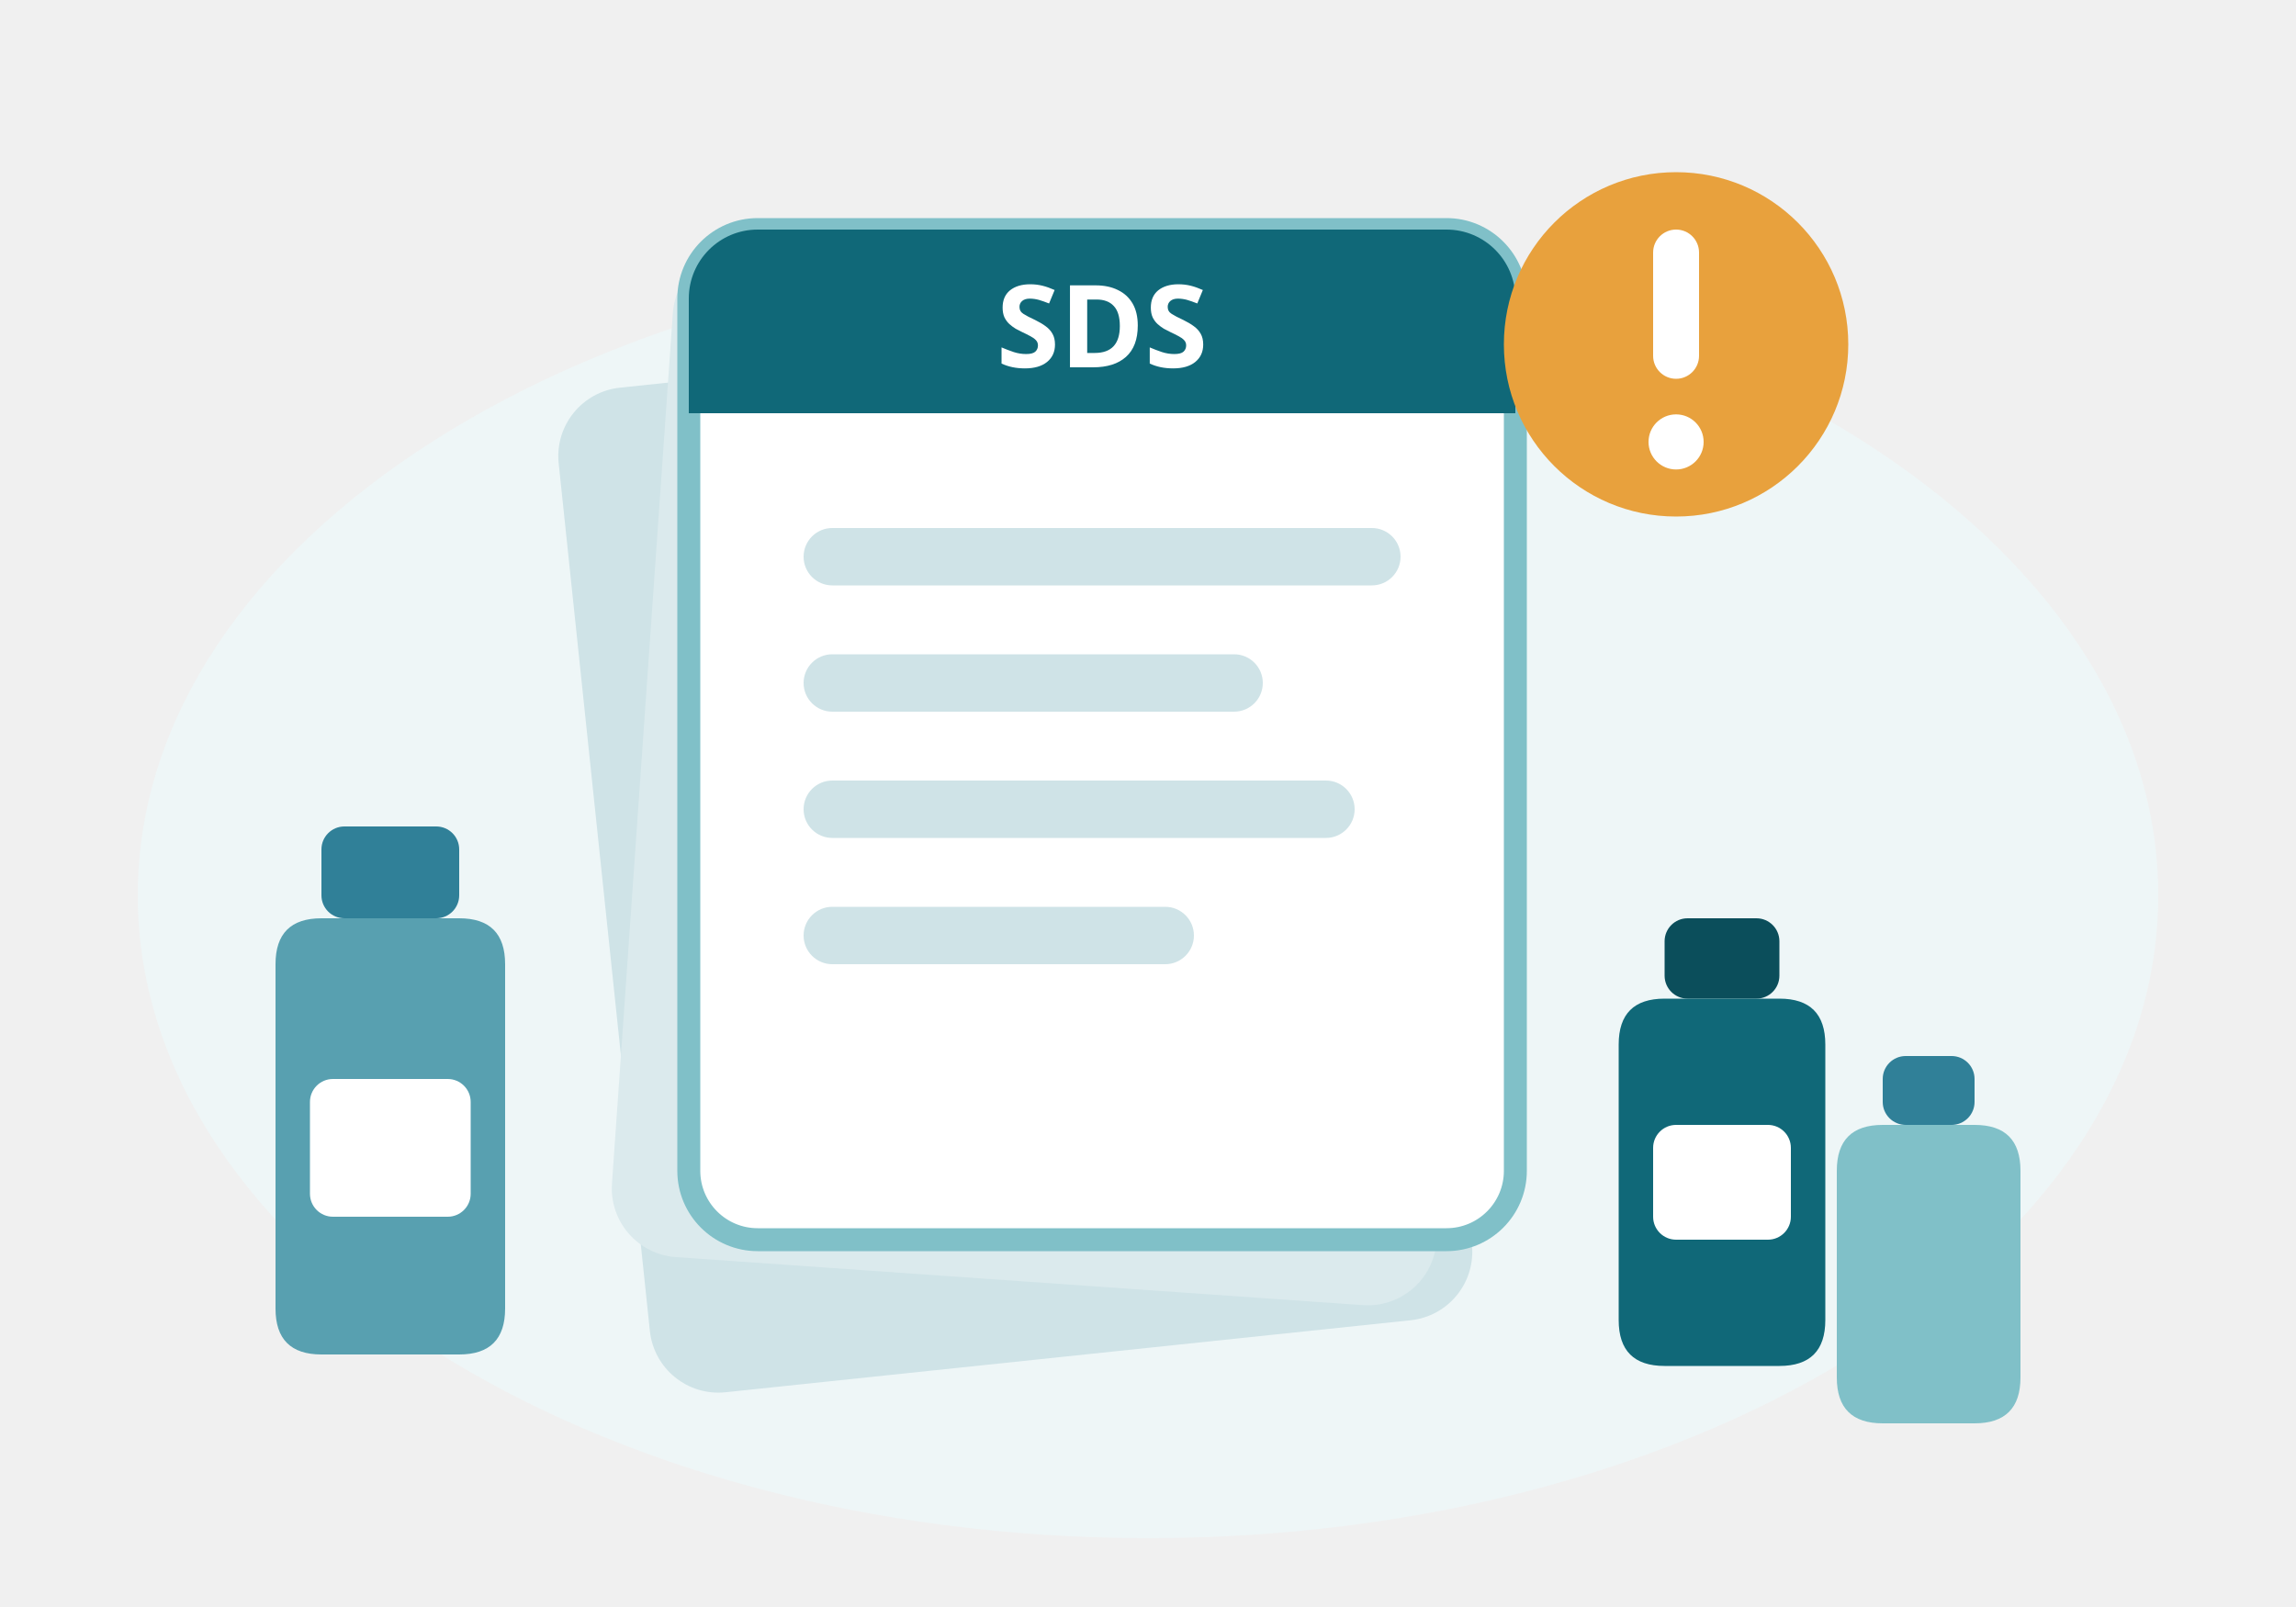
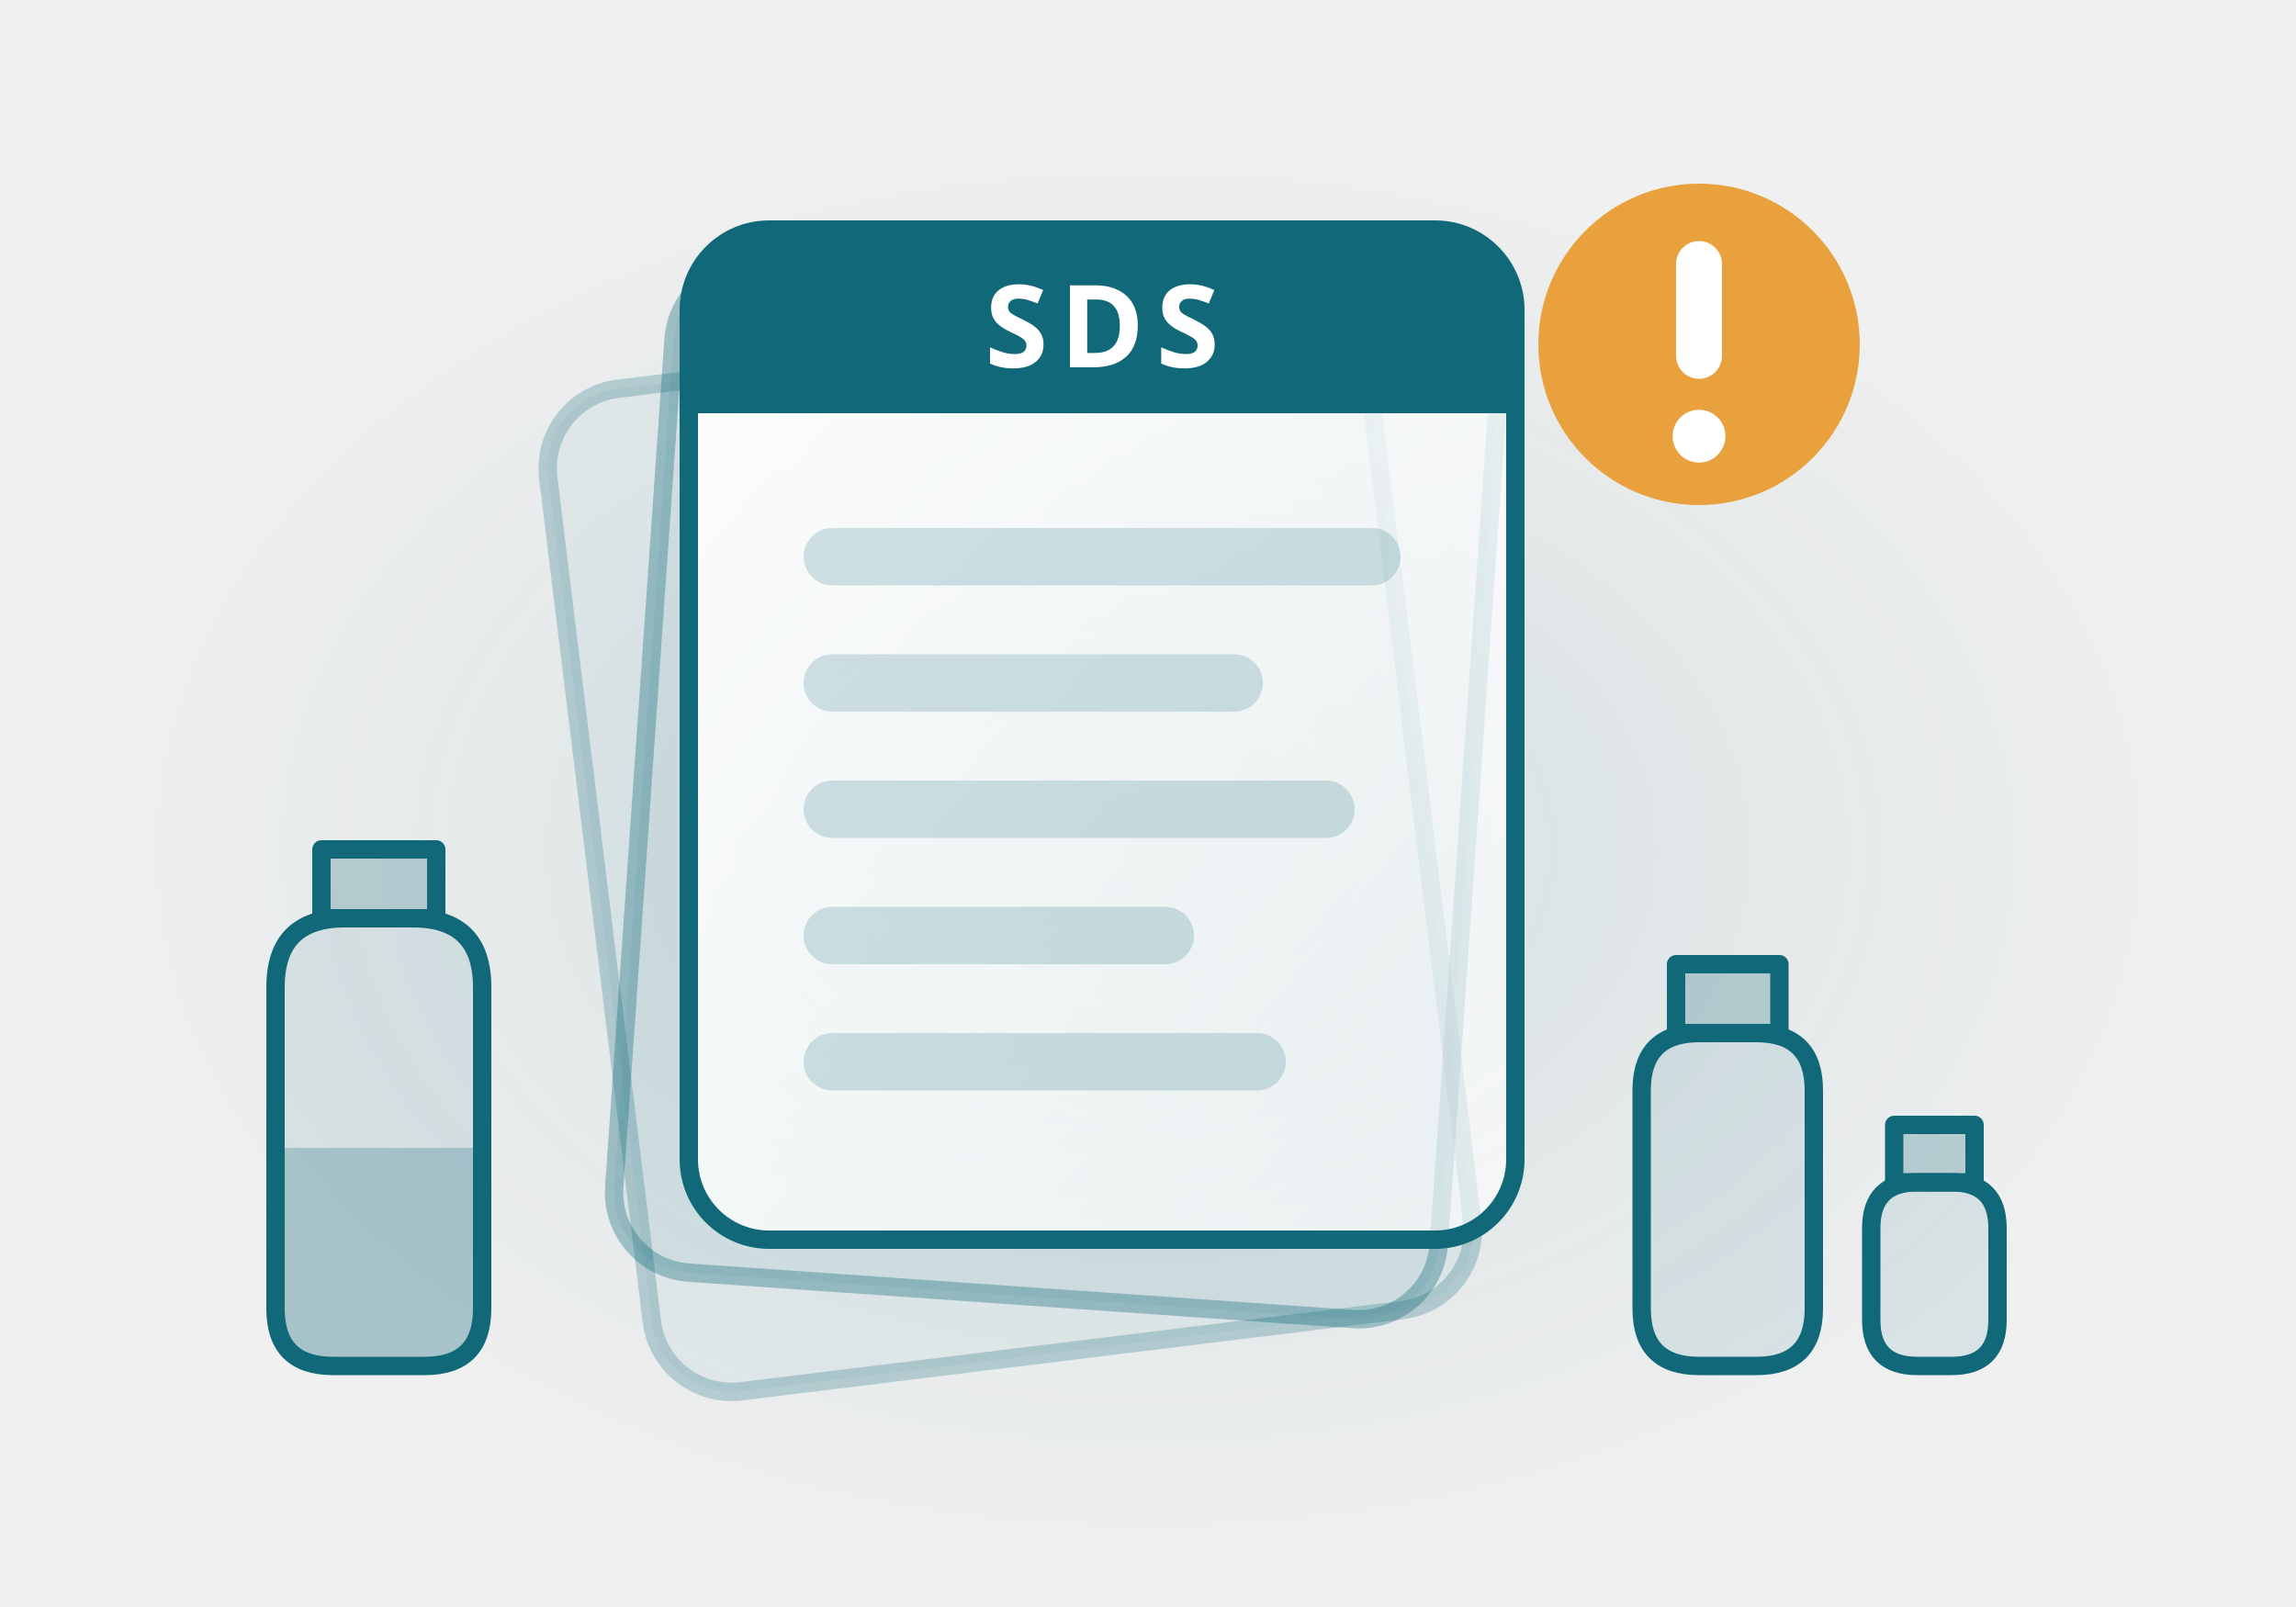
<svg xmlns="http://www.w3.org/2000/svg" viewBox="0 0 200 140" role="img" aria-label="積み上がる書類と薬品のイラスト">
-   <ellipse cx="100" cy="78" rx="88" ry="56" fill="#eef6f7" />
-   <g transform="rotate(-6 92 70)">
-     <rect x="52" y="30" width="72" height="88" rx="6" fill="#cfe3e7" />
+   <defs>
+     <radialGradient id="bg" cx=".5" cy=".5" r=".5">
+       <stop offset="0" stop-color="#106878" stop-opacity=".13" />
+       <stop offset="1" stop-color="#106878" stop-opacity="0" />
+     </radialGradient>
+     <linearGradient id="gl" x1="0" y1="0" x2="1" y2="1">
+       <stop offset="0" stop-color="#fff" stop-opacity=".95" />
+       <stop offset="1" stop-color="#fff" stop-opacity=".6" />
+     </linearGradient>
+   </defs>
+   <ellipse cx="100" cy="74" rx="92" ry="64" fill="url(#bg)" />
+   <g fill="none" stroke="#106878" stroke-width="1.6" stroke-linejoin="round">
+     <rect x="52" y="30" width="72" height="88" rx="7" transform="rotate(-7 88 74)" fill="#106878" fill-opacity=".05" stroke-opacity=".25" />
+     <rect x="56" y="25" width="72" height="88" rx="7" transform="rotate(4 92 69)" fill="#106878" fill-opacity=".07" stroke-opacity=".35" />
+     <rect x="60" y="20" width="72" height="88" rx="7" fill="url(#gl)" />
  </g>
-   <g transform="rotate(4 96 66)">
-     <rect x="56" y="24" width="72" height="88" rx="6" fill="#dbeaed" />
+   <path d="M67 20 h58 q7 0 7 7 v9 h-72 v-9 q0-7 7-7z" fill="#106878" />
+   <text x="96" y="32" text-anchor="middle" font-family="Poppins,sans-serif" font-size="10" font-weight="600" fill="#fff" letter-spacing=".1em">SDS</text>
+   <g fill="#106878" fill-opacity=".18">
+     <rect x="70" y="46" width="52" height="5" rx="2.5" />
+     <rect x="70" y="57" width="40" height="5" rx="2.5" />
+     <rect x="70" y="68" width="48" height="5" rx="2.5" />
+     <rect x="70" y="79" width="34" height="5" rx="2.5" />
+     <rect x="70" y="90" width="42" height="5" rx="2.5" />
  </g>
-   <rect x="60" y="20" width="72" height="88" rx="6" fill="#fff" stroke="#80c0c8" stroke-width="2" />
-   <rect x="60" y="20" width="72" height="16" rx="6" fill="#106878" />
-   <rect x="60" y="30" width="72" height="6" fill="#106878" />
-   <text x="96" y="32" text-anchor="middle" font-family="Poppins,sans-serif" font-size="10" font-weight="600" fill="#fff">SDS</text>
-   <rect x="70" y="46" width="52" height="5" rx="2.5" fill="#cfe3e7" />
-   <rect x="70" y="57" width="40" height="5" rx="2.5" fill="#cfe3e7" />
-   <rect x="70" y="68" width="48" height="5" rx="2.5" fill="#cfe3e7" />
-   <rect x="70" y="79" width="34" height="5" rx="2.5" fill="#cfe3e7" />
-   <g transform="translate(22 72)">
-     <rect x="6" y="0" width="12" height="8" rx="2" fill="#308098" />
-     <path d="M2 12 q0-4 4-4 h12 q4 0 4 4 v30 q0 4-4 4 h-12 q-4 0-4-4z" fill="#58a0b0" />
-     <rect x="5" y="22" width="14" height="12" rx="2" fill="#fff" />
+   <g stroke="#106878" stroke-width="1.6" stroke-linejoin="round">
+     <path d="M28 80 h10 v-6 h-10z" fill="#106878" fill-opacity=".25" />
+     <path d="M24 86 q0-6 6-6 h6 q6 0 6 6 v28 q0 5-5 5 h-8 q-5 0-5-5z" fill="#106878" fill-opacity=".1" />
+     <path d="M146 90 h9 v-6 h-9z" fill="#106878" fill-opacity=".25" />
+     <path d="M143 95 q0-5 5-5 h5 q5 0 5 5 v19 q0 5-5 5 h-5 q-5 0-5-5z" fill="#106878" fill-opacity=".1" />
+     <path d="M165 103 h7 v-5 h-7z" fill="#106878" fill-opacity=".25" />
+     <path d="M163 107 q0-4 4-4 h3 q4 0 4 4 v8 q0 4-4 4 h-3 q-4 0-4-4z" fill="#106878" fill-opacity=".1" />
  </g>
-   <g transform="translate(140 80)">
-     <rect x="5" y="0" width="10" height="7" rx="2" fill="#0b4e5b" />
-     <path d="M1 11 q0-4 4-4 h10 q4 0 4 4 v24 q0 4-4 4 h-10 q-4 0-4-4z" fill="#106878" />
-     <rect x="4" y="18" width="12" height="10" rx="2" fill="#fff" />
-   </g>
-   <g transform="translate(160 92)">
-     <rect x="4" y="0" width="8" height="6" rx="2" fill="#308098" />
-     <path d="M0 10 q0-4 4-4 h8 q4 0 4 4 v18 q0 4-4 4 h-8 q-4 0-4-4z" fill="#80c0c8" />
-   </g>
-   <circle cx="146" cy="30" r="15" fill="#e8a13d" />
-   <rect x="144" y="20" width="4" height="13" rx="2" fill="#fff" />
-   <circle cx="146" cy="38.5" r="2.4" fill="#fff" />
+   <path d="M24 100 h18 v14 q0 5-5 5 h-8 q-5 0-5-5z" fill="#106878" fill-opacity=".25" />
+   <circle cx="148" cy="30" r="14" fill="#e8a13d" />
+   <rect x="146" y="21" width="4" height="12" rx="2" fill="#fff" />
+   <circle cx="148" cy="38" r="2.3" fill="#fff" />
</svg>
